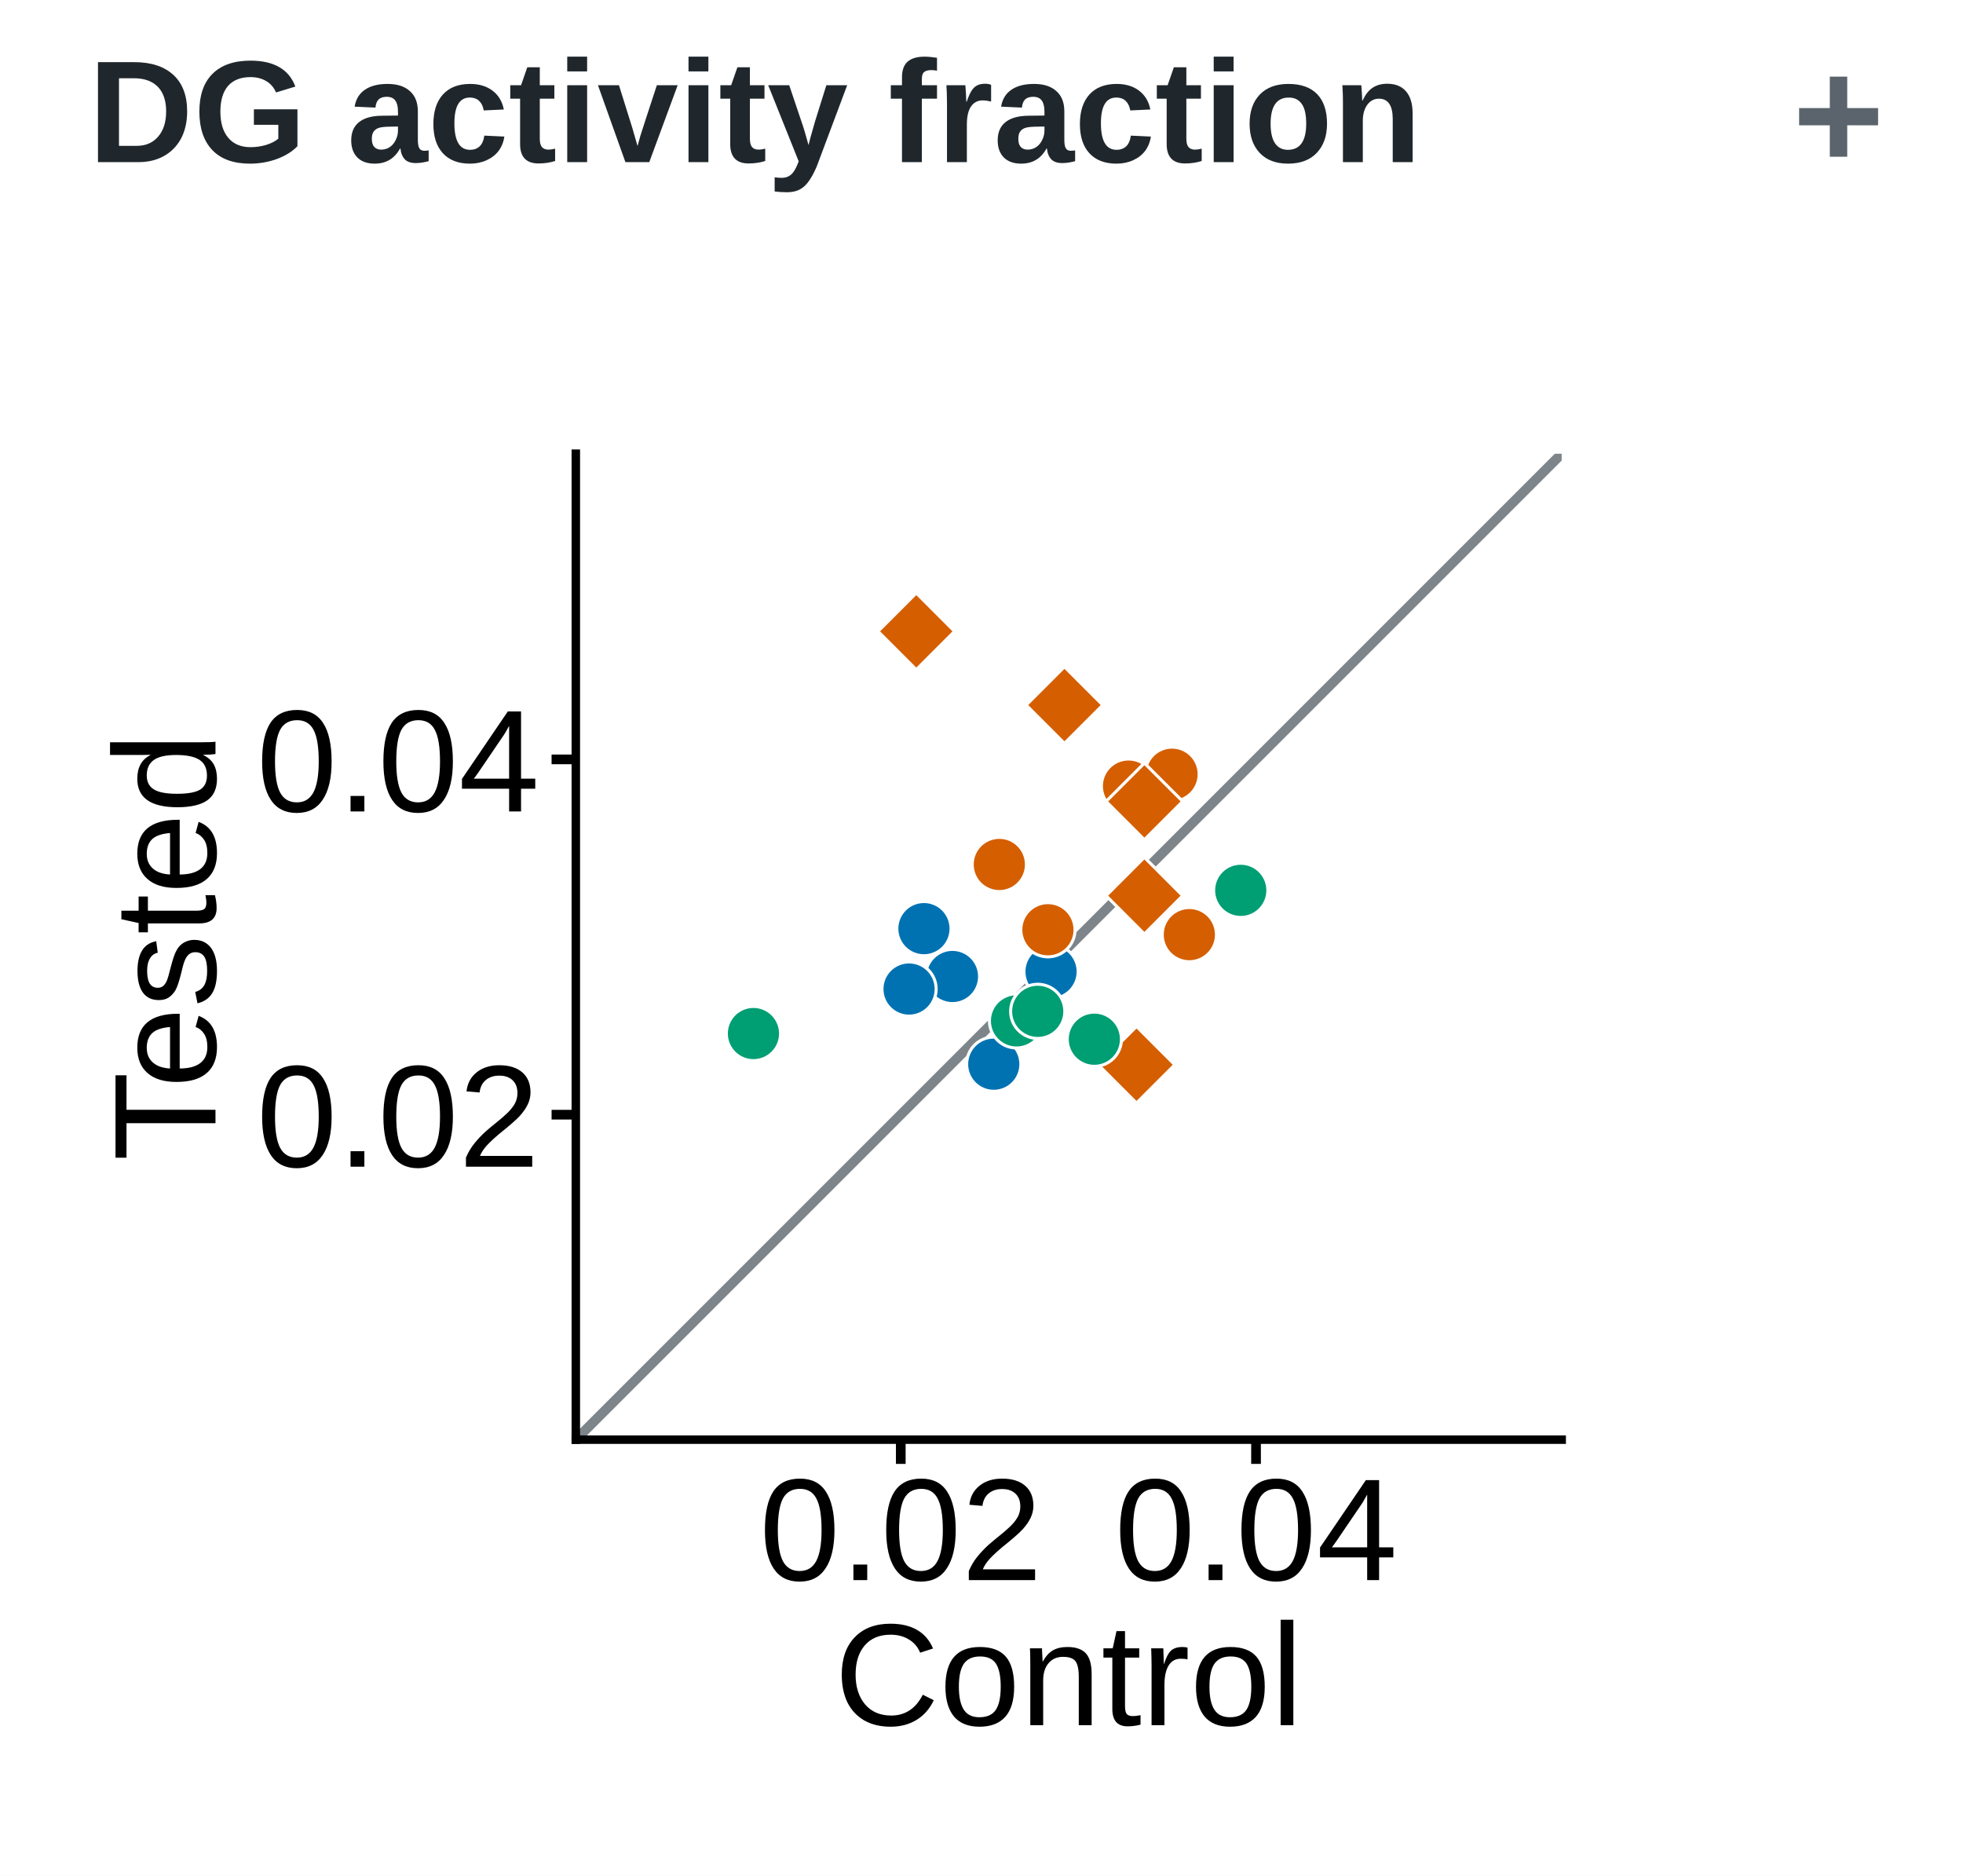
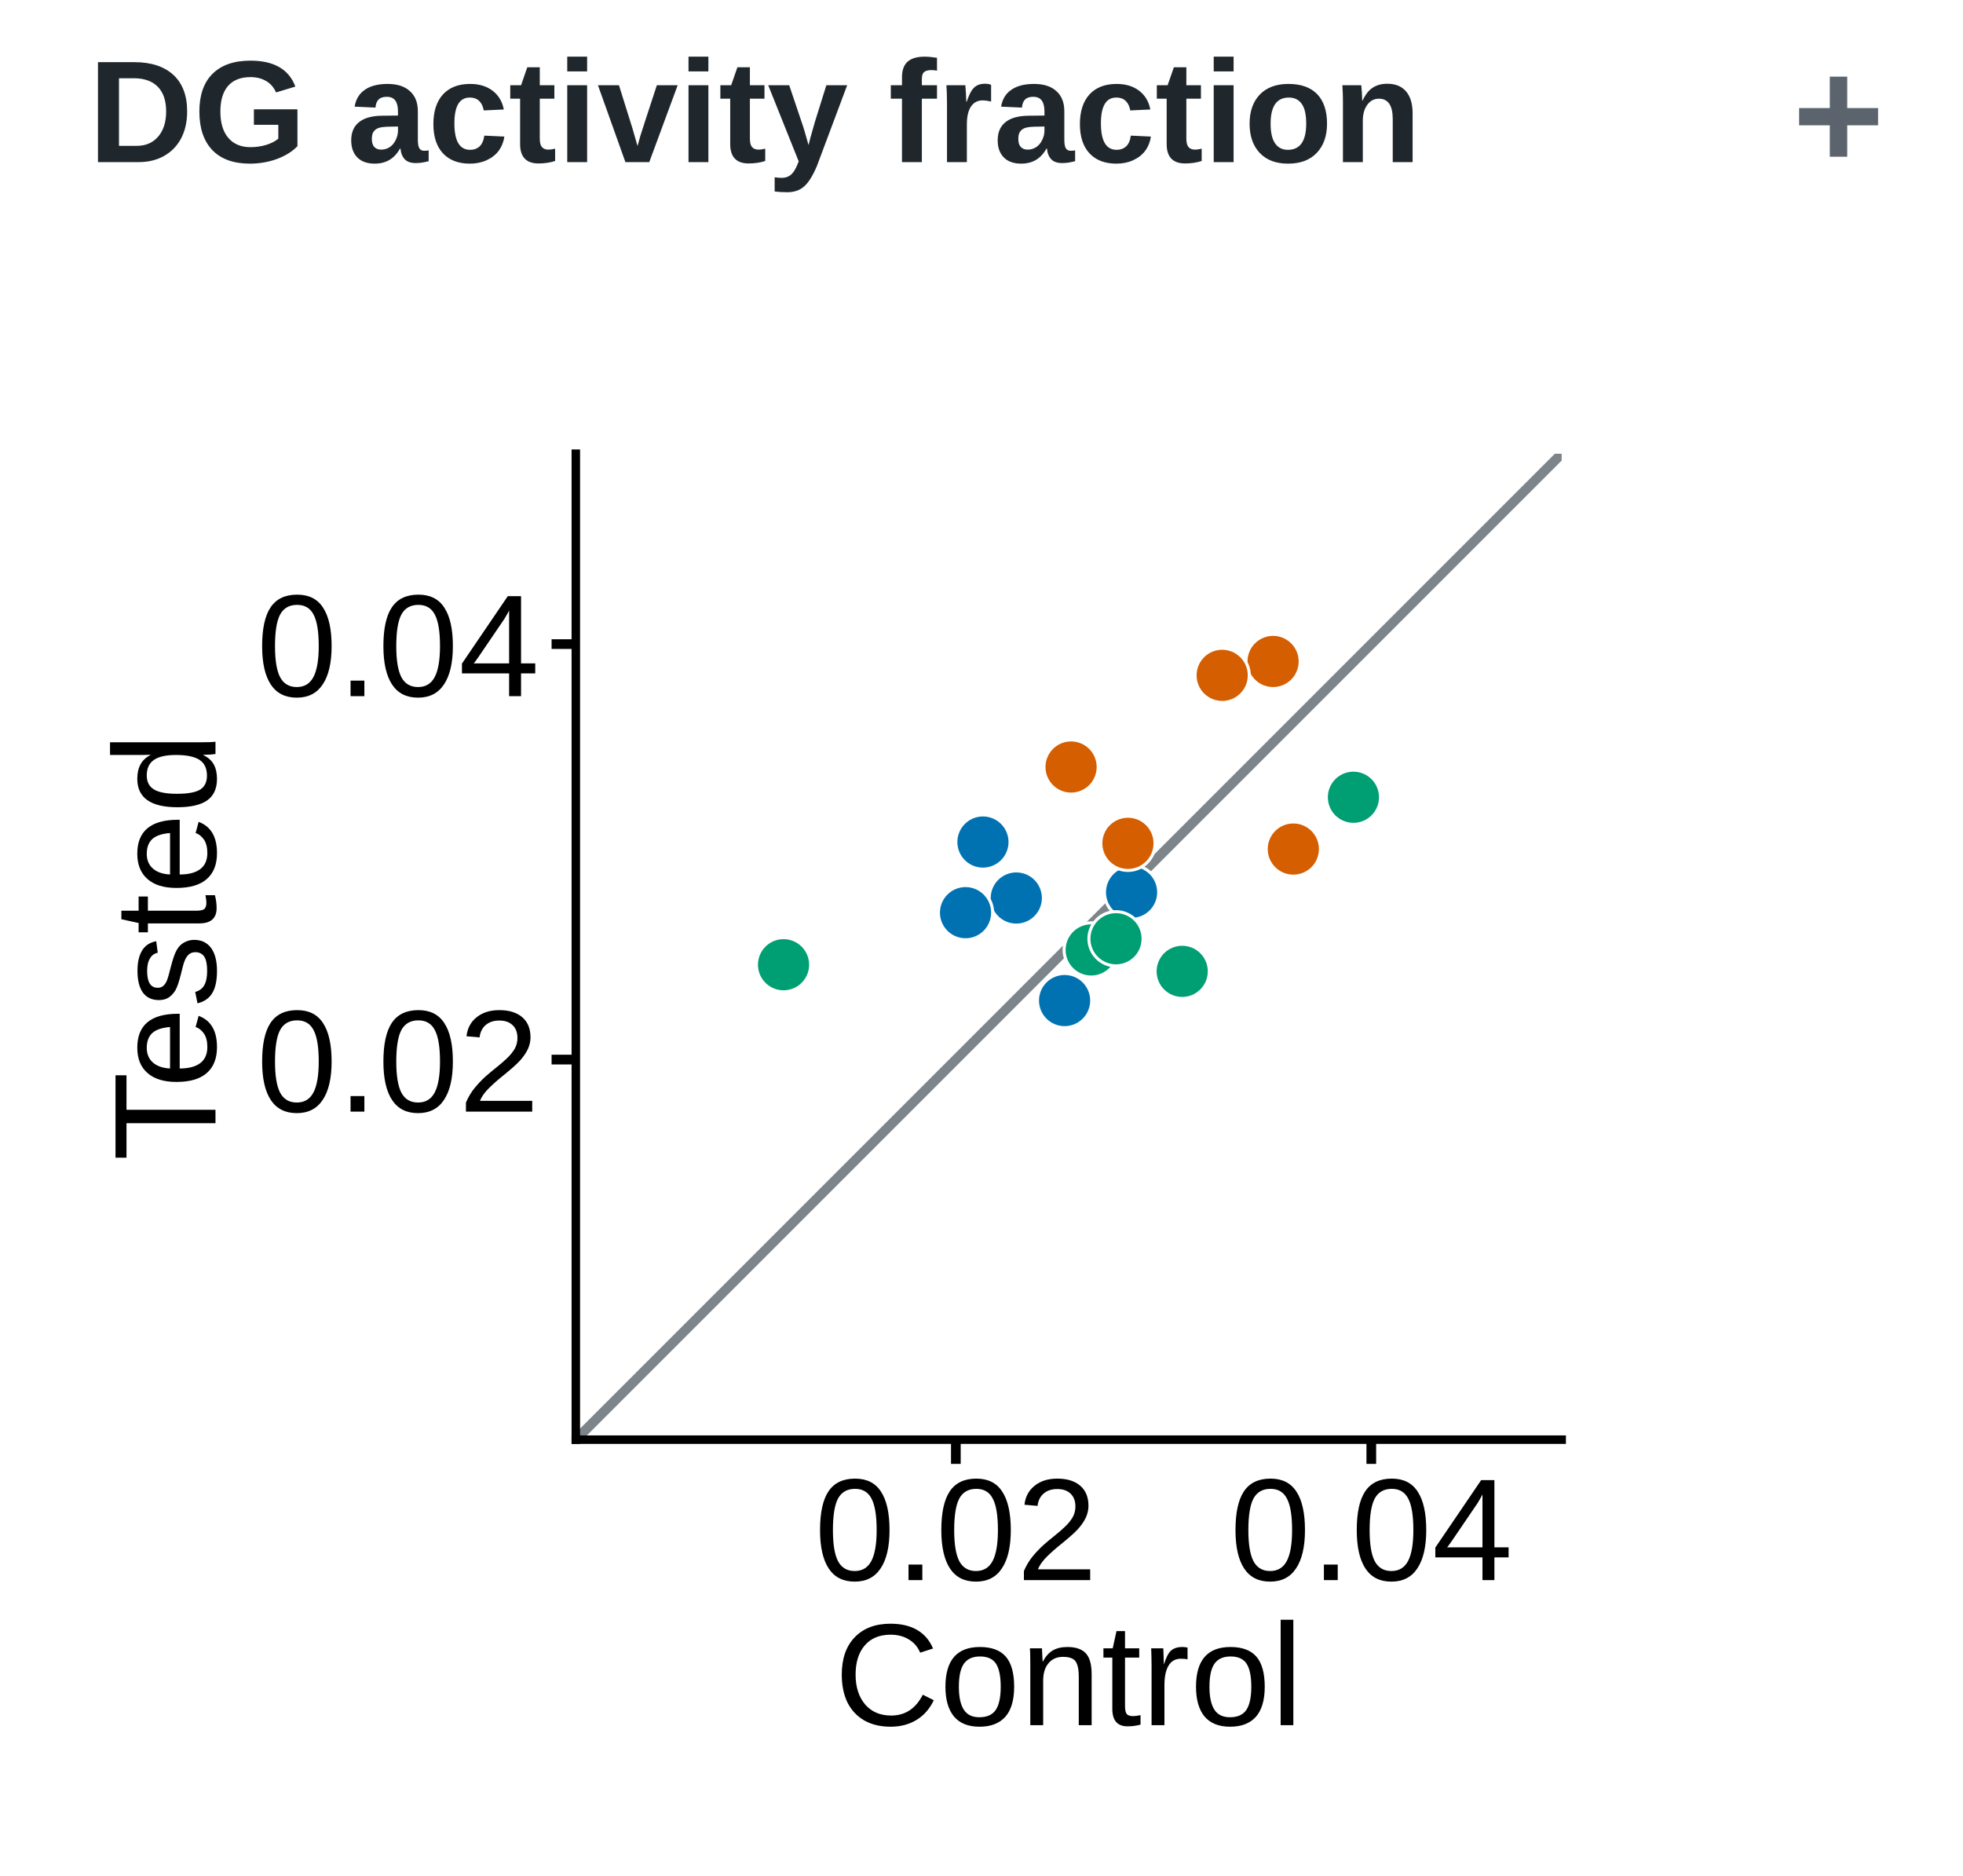
<svg xmlns="http://www.w3.org/2000/svg" xmlns:xlink="http://www.w3.org/1999/xlink" width="162pt" height="154.8pt" viewBox="0 0 162 154.8" version="1.1">
  <defs>
    <style type="text/css">*{stroke-linejoin: round; stroke-linecap: butt}</style>
  </defs>
  <g id="figure_1">
    <g id="patch_1">
      <path d="M 0 154.8 L 162 154.8 L 162 0 L 0 0 z " style="fill: #ffffff" />
    </g>
    <g id="axes_1">
      <g id="patch_2">
        <path d="M 47.52 118.8 L 128.88 118.8 L 128.88 37.44 L 47.52 37.44 z " style="fill: #ffffff" />
      </g>
      <g id="line2d_1">
        <path d="M 47.52 118.8 L 128.88 37.44 " clip-path="url(#p893ea517a4)" style="fill: none; stroke: #7d858a; stroke-width: 0.8; stroke-linecap: square" />
      </g>
      <g id="matplotlib.axis_1">
        <g id="xtick_1">
          <g id="line2d_2">
            <defs>
              <path id="mc2d365d704" d="M 0 0 L 0 2 " style="stroke: #000000; stroke-width: 0.8" />
            </defs>
            <g>
-               <use xlink:href="#mc2d365d704" x="74.338" y="118.8" style="stroke: #000000; stroke-width: 0.8" />
+               <use xlink:href="#mc2d365d704" x="78.883" y="118.8" style="stroke: #000000; stroke-width: 0.8" />
            </g>
          </g>
          <g id="text_1">
-             <text style="font-size: 12px; font-family: 'Arial'; text-anchor: middle" x="74.338" y="130.389" transform="rotate(-0 74.33806 130.3894)">0.02</text>
+             <text style="font-size: 12px; font-family: 'Arial'; text-anchor: middle" x="78.883" y="130.389" transform="rotate(-0 78.88288 130.3894)">0.02</text>
          </g>
        </g>
        <g id="xtick_2">
          <g id="line2d_3">
            <g>
-               <use xlink:href="#mc2d365d704" x="103.656" y="118.8" style="stroke: #000000; stroke-width: 0.8" />
+               <use xlink:href="#mc2d365d704" x="113.169" y="118.8" style="stroke: #000000; stroke-width: 0.8" />
            </g>
          </g>
          <g id="text_2">
-             <text style="font-size: 12px; font-family: 'Arial'; text-anchor: middle" x="103.656" y="130.389" transform="rotate(-0 103.6556 130.3894)">0.04</text>
+             <text style="font-size: 12px; font-family: 'Arial'; text-anchor: middle" x="113.169" y="130.389" transform="rotate(-0 113.1688 130.3894)">0.04</text>
          </g>
        </g>
        <g id="text_3">
          <text style="font-size: 12px; font-family: 'Arial'; text-anchor: middle" x="88.2" y="142.364" transform="rotate(-0 88.2 142.3638)">Control</text>
        </g>
      </g>
      <g id="matplotlib.axis_2">
        <g id="ytick_1">
          <g id="line2d_4">
            <defs>
              <path id="m09d0672d89" d="M 0 0 L -2 0 " style="stroke: #000000; stroke-width: 0.8" />
            </defs>
            <g>
-               <use xlink:href="#m09d0672d89" x="47.52" y="91.982" style="stroke: #000000; stroke-width: 0.8" />
+               <use xlink:href="#m09d0672d89" x="47.52" y="87.437" style="stroke: #000000; stroke-width: 0.8" />
            </g>
          </g>
          <g id="text_4">
-             <text style="font-size: 12px; font-family: 'Arial'; text-anchor: end" x="44.52" y="96.277" transform="rotate(-0 44.52 96.27663)">0.02</text>
+             <text style="font-size: 12px; font-family: 'Arial'; text-anchor: end" x="44.52" y="91.732" transform="rotate(-0 44.52 91.7318)">0.02</text>
          </g>
        </g>
        <g id="ytick_2">
          <g id="line2d_5">
            <g>
-               <use xlink:href="#m09d0672d89" x="47.52" y="62.664" style="stroke: #000000; stroke-width: 0.8" />
+               <use xlink:href="#m09d0672d89" x="47.52" y="53.151" style="stroke: #000000; stroke-width: 0.8" />
            </g>
          </g>
          <g id="text_5">
-             <text style="font-size: 12px; font-family: 'Arial'; text-anchor: end" x="44.52" y="66.959" transform="rotate(-0 44.52 66.95914)">0.04</text>
+             <text style="font-size: 12px; font-family: 'Arial'; text-anchor: end" x="44.52" y="57.446" transform="rotate(-0 44.52 57.44591)">0.04</text>
          </g>
        </g>
        <g id="text_6">
          <text style="font-size: 12px; font-family: 'Arial'; text-anchor: middle" x="17.782" y="78.12" transform="rotate(-90 17.78187 78.12)">Tested</text>
        </g>
      </g>
      <g id="PathCollection_1">
        <defs>
          <path id="m36fc90acd3" d="M 0 2.236 C 0.593 2.236 1.162 2 1.581 1.581 C 2 1.162 2.236 0.593 2.236 0 C 2.236 -0.593 2 -1.162 1.581 -1.581 C 1.162 -2 0.593 -2.236 0 -2.236 C -0.593 -2.236 -1.162 -2 -1.581 -1.581 C -2 -1.162 -2.236 -0.593 -2.236 0 C -2.236 0.593 -2 1.162 -1.581 1.581 C -1.162 2 -0.593 2.236 0 2.236 z " style="stroke: #ffffff; stroke-width: 0.25" />
        </defs>
        <g clip-path="url(#p893ea517a4)">
-           <use xlink:href="#m36fc90acd3" x="78.604" y="80.58" style="fill: #0072b2; stroke: #ffffff; stroke-width: 0.25" />
-           <use xlink:href="#m36fc90acd3" x="75.022" y="81.615" style="fill: #0072b2; stroke: #ffffff; stroke-width: 0.25" />
-           <use xlink:href="#m36fc90acd3" x="86.739" y="80.177" style="fill: #0072b2; stroke: #ffffff; stroke-width: 0.25" />
-           <use xlink:href="#m36fc90acd3" x="82.012" y="87.817" style="fill: #0072b2; stroke: #ffffff; stroke-width: 0.25" />
-           <use xlink:href="#m36fc90acd3" x="76.25" y="76.631" style="fill: #0072b2; stroke: #ffffff; stroke-width: 0.25" />
+           <use xlink:href="#m36fc90acd3" x="83.872" y="74.103" style="fill: #0072b2; stroke: #ffffff; stroke-width: 0.25" />
+           <use xlink:href="#m36fc90acd3" x="79.683" y="75.313" style="fill: #0072b2; stroke: #ffffff; stroke-width: 0.25" />
+           <use xlink:href="#m36fc90acd3" x="93.385" y="73.631" style="fill: #0072b2; stroke: #ffffff; stroke-width: 0.25" />
+           <use xlink:href="#m36fc90acd3" x="87.857" y="82.566" style="fill: #0072b2; stroke: #ffffff; stroke-width: 0.25" />
+           <use xlink:href="#m36fc90acd3" x="81.119" y="69.485" style="fill: #0072b2; stroke: #ffffff; stroke-width: 0.25" />
        </g>
      </g>
      <g id="PathCollection_2">
        <defs>
          <path id="mdf107b32b3" d="M 0 2.236 C 0.593 2.236 1.162 2 1.581 1.581 C 2 1.162 2.236 0.593 2.236 0 C 2.236 -0.593 2 -1.162 1.581 -1.581 C 1.162 -2 0.593 -2.236 0 -2.236 C -0.593 -2.236 -1.162 -2 -1.581 -1.581 C -2 -1.162 -2.236 -0.593 -2.236 0 C -2.236 0.593 -2 1.162 -1.581 1.581 C -1.162 2 -0.593 2.236 0 2.236 z " style="stroke: #ffffff; stroke-width: 0.25" />
        </defs>
        <g clip-path="url(#p893ea517a4)">
-           <use xlink:href="#mdf107b32b3" x="96.724" y="63.889" style="fill: #d55e00; stroke: #ffffff; stroke-width: 0.25" />
-           <use xlink:href="#mdf107b32b3" x="93.133" y="64.869" style="fill: #d55e00; stroke: #ffffff; stroke-width: 0.25" />
-           <use xlink:href="#mdf107b32b3" x="82.47" y="71.336" style="fill: #d55e00; stroke: #ffffff; stroke-width: 0.25" />
-           <use xlink:href="#mdf107b32b3" x="86.482" y="76.723" style="fill: #d55e00; stroke: #ffffff; stroke-width: 0.25" />
-           <use xlink:href="#mdf107b32b3" x="98.153" y="77.126" style="fill: #d55e00; stroke: #ffffff; stroke-width: 0.25" />
+           <use xlink:href="#mdf107b32b3" x="105.063" y="54.583" style="fill: #d55e00; stroke: #ffffff; stroke-width: 0.25" />
+           <use xlink:href="#mdf107b32b3" x="100.863" y="55.729" style="fill: #d55e00; stroke: #ffffff; stroke-width: 0.25" />
+           <use xlink:href="#mdf107b32b3" x="88.393" y="63.293" style="fill: #d55e00; stroke: #ffffff; stroke-width: 0.25" />
+           <use xlink:href="#mdf107b32b3" x="93.085" y="69.592" style="fill: #d55e00; stroke: #ffffff; stroke-width: 0.25" />
+           <use xlink:href="#mdf107b32b3" x="106.734" y="70.064" style="fill: #d55e00; stroke: #ffffff; stroke-width: 0.25" />
        </g>
      </g>
      <g id="PathCollection_3">
        <defs>
-           <path id="m7915dc1a56" d="M -0 3.162 L 3.162 0 L 0 -3.162 L -3.162 -0 z " style="stroke: #ffffff; stroke-width: 0.25" />
-         </defs>
-         <g clip-path="url(#p893ea517a4)">
-           <use xlink:href="#m7915dc1a56" x="94.443" y="73.911" style="fill: #d55e00; stroke: #ffffff; stroke-width: 0.25" />
-           <use xlink:href="#m7915dc1a56" x="93.793" y="87.863" style="fill: #d55e00; stroke: #ffffff; stroke-width: 0.25" />
-           <use xlink:href="#m7915dc1a56" x="75.618" y="52.099" style="fill: #d55e00; stroke: #ffffff; stroke-width: 0.25" />
-           <use xlink:href="#m7915dc1a56" x="94.443" y="66.133" style="fill: #d55e00; stroke: #ffffff; stroke-width: 0.25" />
-           <use xlink:href="#m7915dc1a56" x="87.847" y="58.182" style="fill: #d55e00; stroke: #ffffff; stroke-width: 0.25" />
-         </g>
-       </g>
-       <g id="PathCollection_4">
-         <defs>
          <path id="m34979babab" d="M 0 2.236 C 0.593 2.236 1.162 2 1.581 1.581 C 2 1.162 2.236 0.593 2.236 0 C 2.236 -0.593 2 -1.162 1.581 -1.581 C 1.162 -2 0.593 -2.236 0 -2.236 C -0.593 -2.236 -1.162 -2 -1.581 -1.581 C -2 -1.162 -2.236 -0.593 -2.236 0 C -2.236 0.593 -2 1.162 -1.581 1.581 C -1.162 2 -0.593 2.236 0 2.236 z " style="stroke: #ffffff; stroke-width: 0.25" />
        </defs>
        <g clip-path="url(#p893ea517a4)">
-           <use xlink:href="#m34979babab" x="83.89" y="84.244" style="fill: #009e73; stroke: #ffffff; stroke-width: 0.25" />
-           <use xlink:href="#m34979babab" x="90.312" y="85.756" style="fill: #009e73; stroke: #ffffff; stroke-width: 0.25" />
-           <use xlink:href="#m34979babab" x="85.64" y="83.456" style="fill: #009e73; stroke: #ffffff; stroke-width: 0.25" />
-           <use xlink:href="#m34979babab" x="102.395" y="73.471" style="fill: #009e73; stroke: #ffffff; stroke-width: 0.25" />
-           <use xlink:href="#m34979babab" x="62.179" y="85.288" style="fill: #009e73; stroke: #ffffff; stroke-width: 0.25" />
+           <use xlink:href="#m34979babab" x="90.053" y="78.388" style="fill: #009e73; stroke: #ffffff; stroke-width: 0.25" />
+           <use xlink:href="#m34979babab" x="97.563" y="80.156" style="fill: #009e73; stroke: #ffffff; stroke-width: 0.25" />
+           <use xlink:href="#m34979babab" x="92.1" y="77.466" style="fill: #009e73; stroke: #ffffff; stroke-width: 0.25" />
+           <use xlink:href="#m34979babab" x="111.694" y="65.789" style="fill: #009e73; stroke: #ffffff; stroke-width: 0.25" />
+           <use xlink:href="#m34979babab" x="64.663" y="79.609" style="fill: #009e73; stroke: #ffffff; stroke-width: 0.25" />
        </g>
      </g>
      <g id="patch_3">
        <path d="M 47.52 118.8 L 47.52 37.44 " style="fill: none; stroke: #000000; stroke-width: 0.7; stroke-linejoin: miter; stroke-linecap: square" />
      </g>
      <g id="patch_4">
        <path d="M 47.52 118.8 L 128.88 118.8 " style="fill: none; stroke: #000000; stroke-width: 0.7; stroke-linejoin: miter; stroke-linecap: square" />
      </g>
    </g>
    <g id="text_7">
      <text style="font-weight: 700; font-size: 12px; font-family: 'Arial'; text-anchor: start; fill: #20272c" x="7.29" y="13.38" transform="rotate(-0 7.29 13.37963)">DG activity fraction</text>
    </g>
    <g id="text_8">
      <text style="font-weight: 700; font-size: 13px; font-family: 'Arial'; text-anchor: end; fill: #5b646c" x="155.52" y="13.949" transform="rotate(-0 155.52 13.94916)">+</text>
    </g>
  </g>
  <defs>
    <clipPath id="p893ea517a4">
      <rect x="47.52" y="37.44" width="81.36" height="81.36" />
    </clipPath>
  </defs>
</svg>
